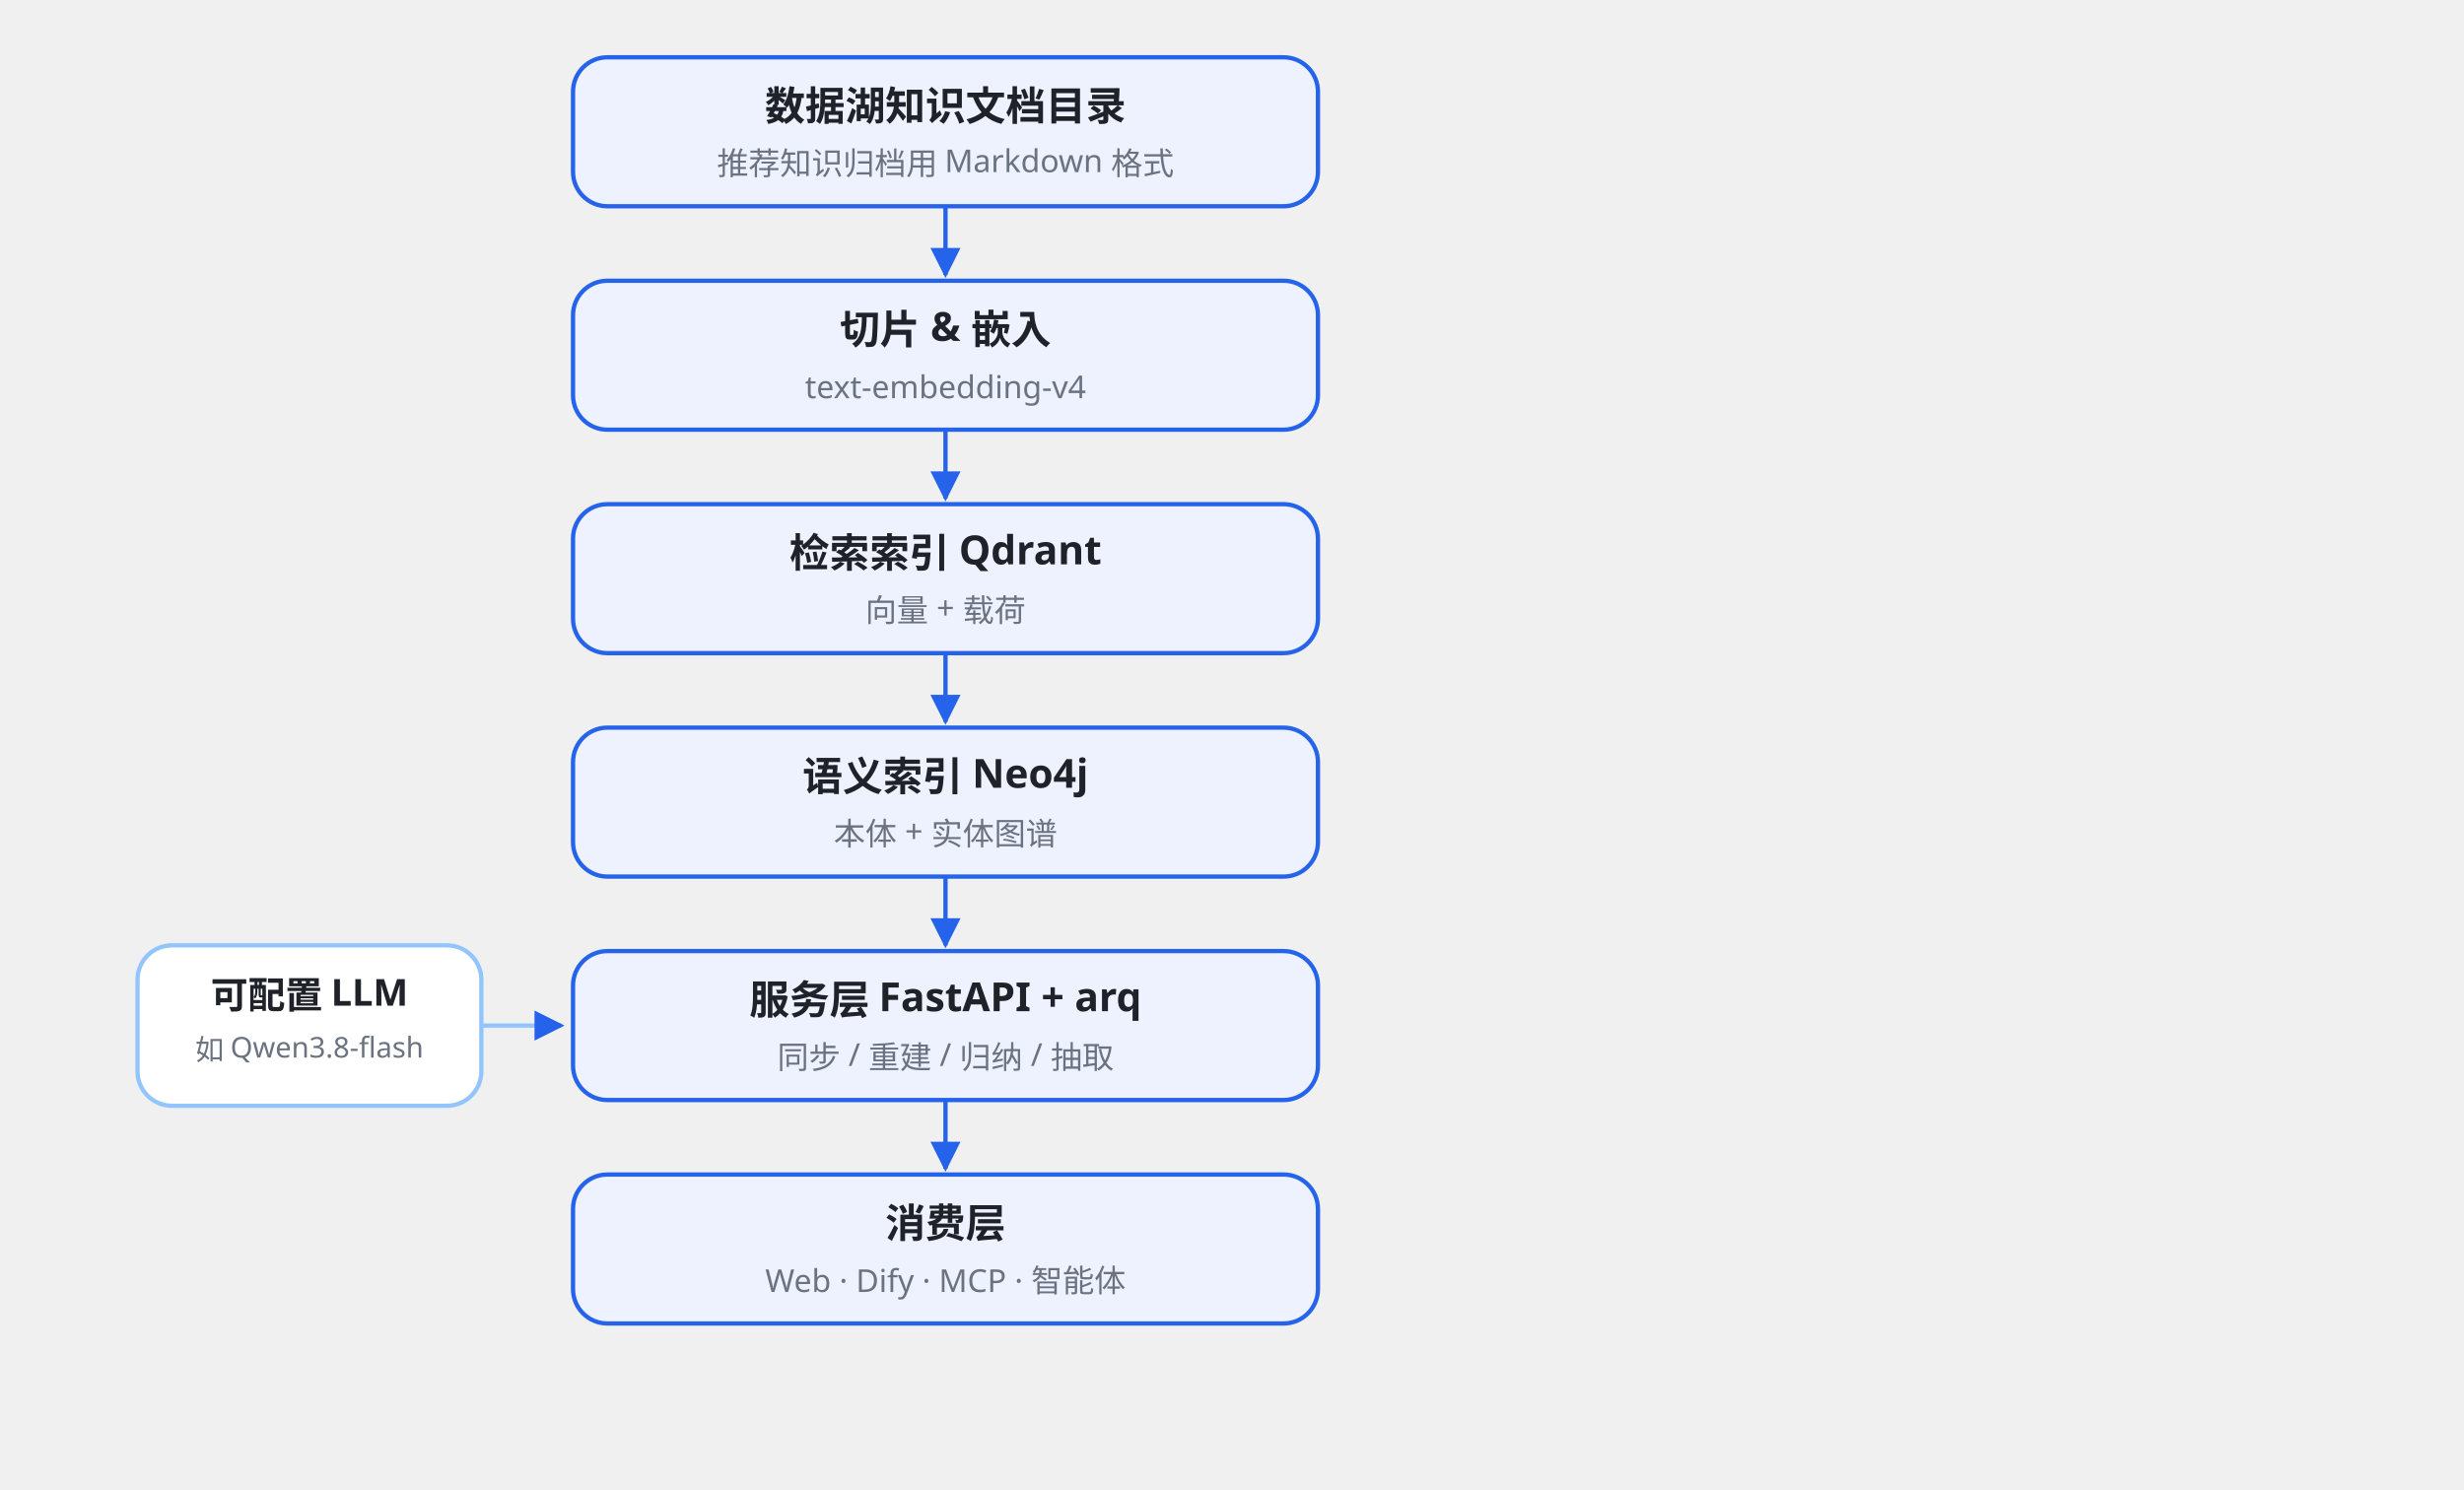
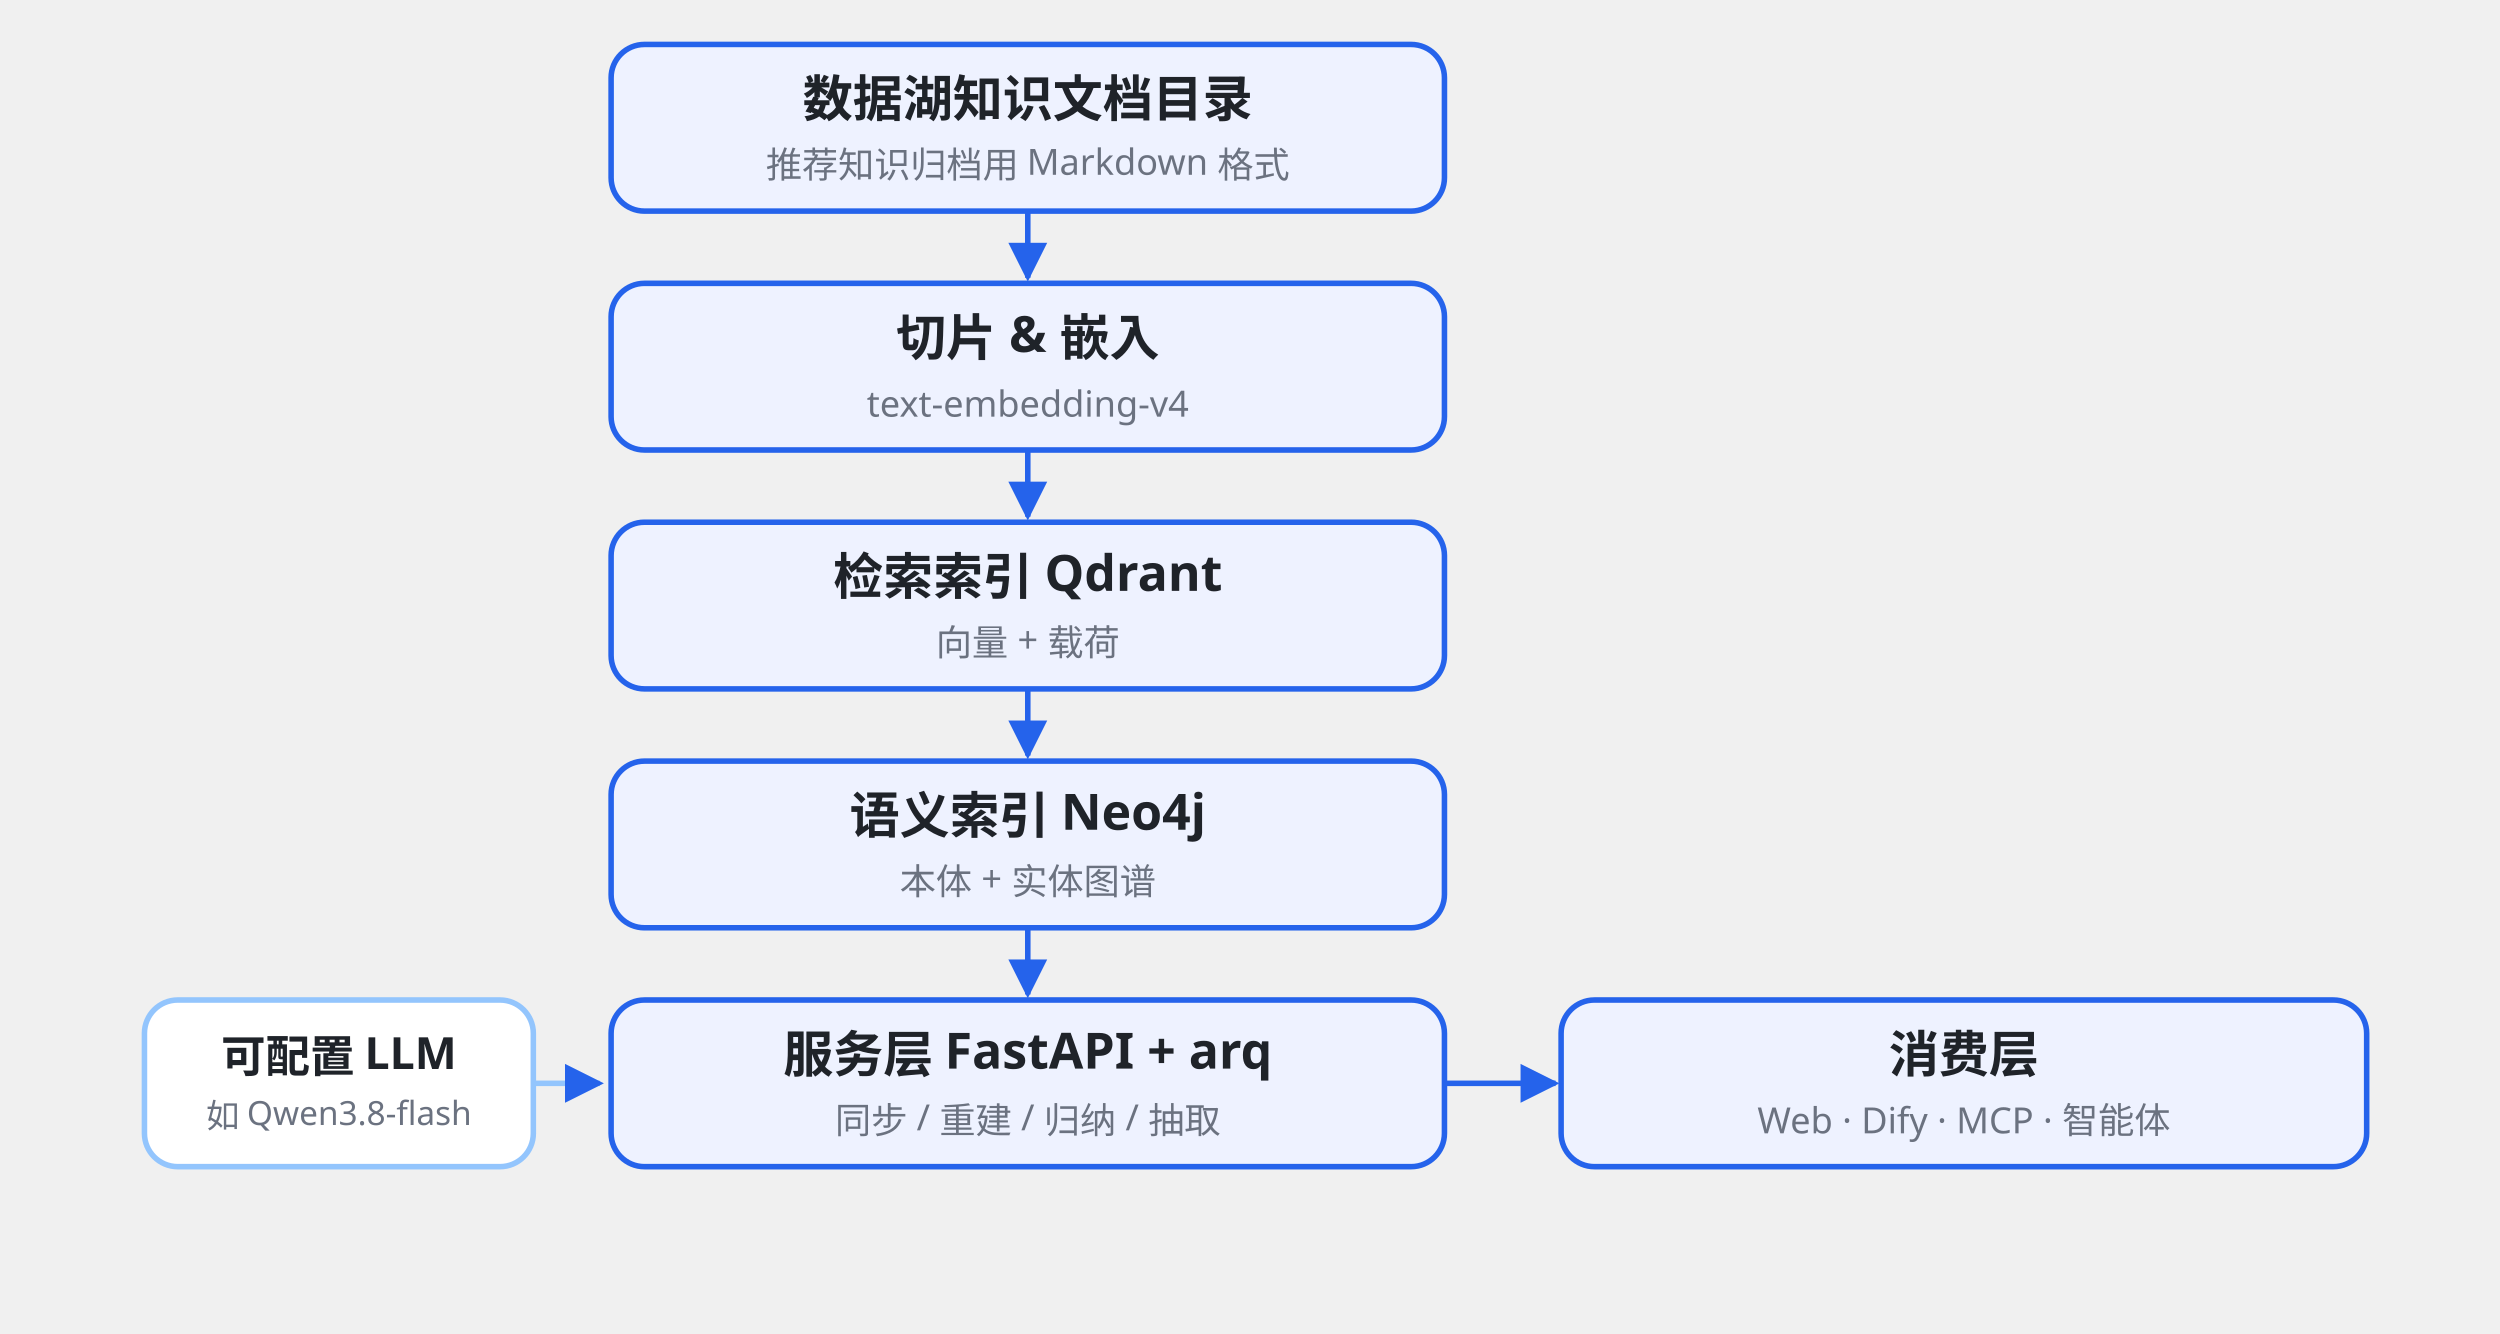
- <svg xmlns="http://www.w3.org/2000/svg" viewBox="0 0 860 520" font-family="Segoe UI, PingFang SC, Microsoft YaHei, sans-serif">
+ <svg xmlns="http://www.w3.org/2000/svg" viewBox="0 0 900 480" font-family="Segoe UI, PingFang SC, Microsoft YaHei, sans-serif">
  <defs>
    <marker id="arr" viewBox="0 0 10 10" refX="9" refY="5" markerWidth="7" markerHeight="7" orient="auto-start-reverse">
      <path d="M 0 0 L 10 5 L 0 10 z" fill="#2563eb" />
    </marker>
  </defs>
  <g>
-     <rect x="200" y="20" width="260" height="52" rx="12" fill="#eef2ff" stroke="#2563eb" stroke-width="1.5" />
-     <text x="330" y="42" text-anchor="middle" font-size="14" font-weight="600" fill="#1f2329">数据湖知识文档目录</text>
-     <text x="330" y="61" text-anchor="middle" font-size="11" fill="#6b7280">推荐知识归档用 Markdown 格式</text>
-     <line x1="330" y1="72" x2="330" y2="96" stroke="#2563eb" stroke-width="1.5" marker-end="url(#arr)" />
-     <rect x="200" y="98" width="260" height="52" rx="12" fill="#eef2ff" stroke="#2563eb" stroke-width="1.5" />
-     <text x="330" y="120" text-anchor="middle" font-size="14" font-weight="600" fill="#1f2329">切片 &amp; 嵌入</text>
-     <text x="330" y="139" text-anchor="middle" font-size="11" fill="#6b7280">text-embedding-v4</text>
-     <line x1="330" y1="150" x2="330" y2="174" stroke="#2563eb" stroke-width="1.5" marker-end="url(#arr)" />
-     <rect x="200" y="176" width="260" height="52" rx="12" fill="#eef2ff" stroke="#2563eb" stroke-width="1.5" />
-     <text x="330" y="198" text-anchor="middle" font-size="14" font-weight="600" fill="#1f2329">检索索引 Qdrant</text>
-     <text x="330" y="217" text-anchor="middle" font-size="11" fill="#6b7280">向量 + 载荷</text>
-     <line x1="330" y1="228" x2="330" y2="252" stroke="#2563eb" stroke-width="1.5" marker-end="url(#arr)" />
-     <rect x="200" y="254" width="260" height="52" rx="12" fill="#eef2ff" stroke="#2563eb" stroke-width="1.5" />
-     <text x="330" y="276" text-anchor="middle" font-size="14" font-weight="600" fill="#1f2329">语义索引 Neo4j</text>
-     <text x="330" y="295" text-anchor="middle" font-size="11" fill="#6b7280">本体 + 实体图谱</text>
-     <line x1="330" y1="306" x2="330" y2="330" stroke="#2563eb" stroke-width="1.5" marker-end="url(#arr)" />
-     <rect x="200" y="332" width="260" height="52" rx="12" fill="#eef2ff" stroke="#2563eb" stroke-width="1.5" />
-     <text x="330" y="354" text-anchor="middle" font-size="14" font-weight="600" fill="#1f2329">服务层 FastAPI + arq</text>
-     <text x="330" y="373" text-anchor="middle" font-size="11" fill="#6b7280">同步 / 重建 / 归纳 / 抽取</text>
-     <line x1="330" y1="384" x2="330" y2="408" stroke="#2563eb" stroke-width="1.5" marker-end="url(#arr)" />
-     <rect x="200" y="410" width="260" height="52" rx="12" fill="#eef2ff" stroke="#2563eb" stroke-width="1.5" />
-     <text x="330" y="432" text-anchor="middle" font-size="14" font-weight="600" fill="#1f2329">消费层</text>
-     <text x="330" y="451" text-anchor="middle" font-size="11" fill="#6b7280">Web · Dify · MCP · 智能体</text>
+     <rect x="220" y="16" width="300" height="60" rx="12" fill="#eef2ff" stroke="#2563eb" stroke-width="2" />
+     <text x="370" y="42" text-anchor="middle" font-size="18" font-weight="600" fill="#1f2329">数据湖知识文档目录</text>
+     <text x="370" y="64" text-anchor="middle" font-size="13" fill="#6b7280">推荐知识归档用 Markdown 格式</text>
+     <line x1="370" y1="76" x2="370" y2="100" stroke="#2563eb" stroke-width="2" marker-end="url(#arr)" />
+     <rect x="220" y="102" width="300" height="60" rx="12" fill="#eef2ff" stroke="#2563eb" stroke-width="2" />
+     <text x="370" y="128" text-anchor="middle" font-size="18" font-weight="600" fill="#1f2329">切片 &amp; 嵌入</text>
+     <text x="370" y="150" text-anchor="middle" font-size="13" fill="#6b7280">text-embedding-v4</text>
+     <line x1="370" y1="162" x2="370" y2="186" stroke="#2563eb" stroke-width="2" marker-end="url(#arr)" />
+     <rect x="220" y="188" width="300" height="60" rx="12" fill="#eef2ff" stroke="#2563eb" stroke-width="2" />
+     <text x="370" y="214" text-anchor="middle" font-size="18" font-weight="600" fill="#1f2329">检索索引 Qdrant</text>
+     <text x="370" y="236" text-anchor="middle" font-size="13" fill="#6b7280">向量 + 载荷</text>
+     <line x1="370" y1="248" x2="370" y2="272" stroke="#2563eb" stroke-width="2" marker-end="url(#arr)" />
+     <rect x="220" y="274" width="300" height="60" rx="12" fill="#eef2ff" stroke="#2563eb" stroke-width="2" />
+     <text x="370" y="300" text-anchor="middle" font-size="18" font-weight="600" fill="#1f2329">语义索引 Neo4j</text>
+     <text x="370" y="322" text-anchor="middle" font-size="13" fill="#6b7280">本体 + 实体图谱</text>
+     <line x1="370" y1="334" x2="370" y2="358" stroke="#2563eb" stroke-width="2" marker-end="url(#arr)" />
+     <rect x="220" y="360" width="300" height="60" rx="12" fill="#eef2ff" stroke="#2563eb" stroke-width="2" />
+     <text x="370" y="386" text-anchor="middle" font-size="18" font-weight="600" fill="#1f2329">服务层 FastAPI + arq</text>
+     <text x="370" y="408" text-anchor="middle" font-size="13" fill="#6b7280">同步 / 重建 / 归纳 / 抽取</text>
+     <line x1="520" y1="390" x2="560" y2="390" stroke="#2563eb" stroke-width="2" marker-end="url(#arr)" />
+     <rect x="562" y="360" width="290" height="60" rx="12" fill="#eef2ff" stroke="#2563eb" stroke-width="2" />
+     <text x="707" y="386" text-anchor="middle" font-size="18" font-weight="600" fill="#1f2329">消费层</text>
+     <text x="707" y="408" text-anchor="middle" font-size="13" fill="#6b7280">Web · Dify · MCP · 智能体</text>
  </g>
-   <rect x="48" y="330" width="120" height="56" rx="12" fill="#ffffff" stroke="#93c5fd" stroke-width="1.5" />
-   <text x="108" y="352" text-anchor="middle" font-size="13" font-weight="600" fill="#1f2329">可配置 LLM</text>
-   <text x="108" y="370" text-anchor="middle" font-size="10" fill="#6b7280">如 Qwen3.8-flash</text>
-   <line x1="168" y1="358" x2="196" y2="358" stroke="#93c5fd" stroke-width="1.5" marker-end="url(#arr)" />
+   <rect x="52" y="360" width="140" height="60" rx="12" fill="#ffffff" stroke="#93c5fd" stroke-width="2" />
+   <text x="122" y="386" text-anchor="middle" font-size="16" font-weight="600" fill="#1f2329">可配置 LLM</text>
+   <text x="122" y="406" text-anchor="middle" font-size="12" fill="#6b7280">如 Qwen3.8-flash</text>
+   <line x1="192" y1="390" x2="216" y2="390" stroke="#93c5fd" stroke-width="2" marker-end="url(#arr)" />
</svg>
